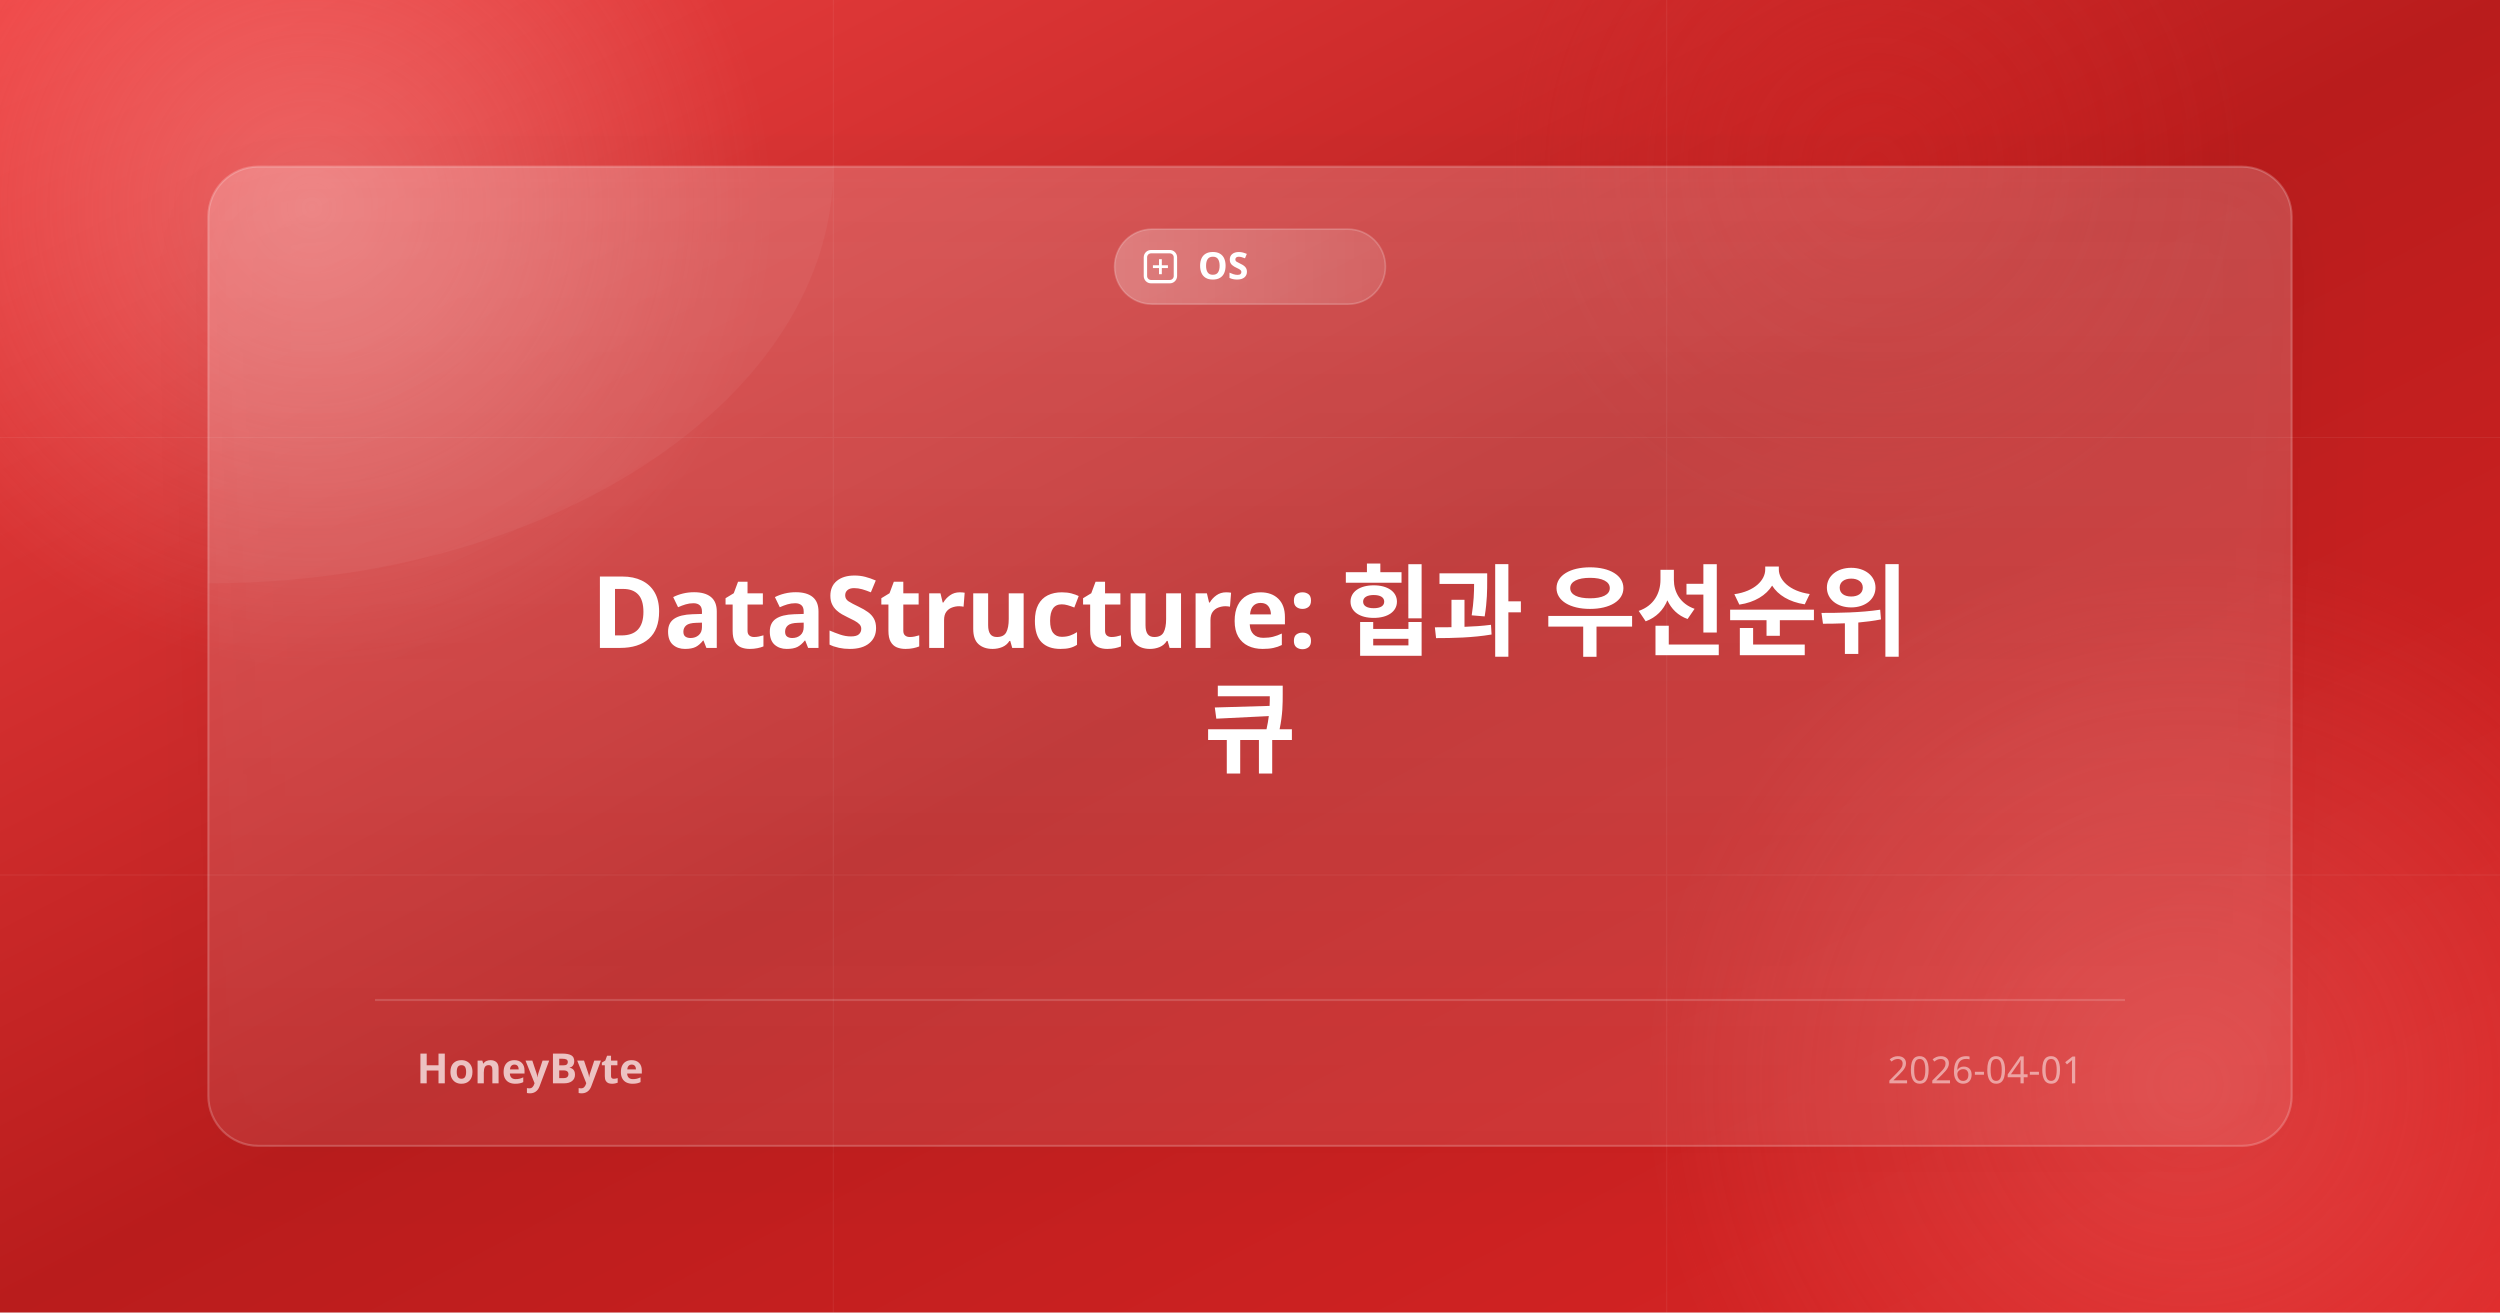
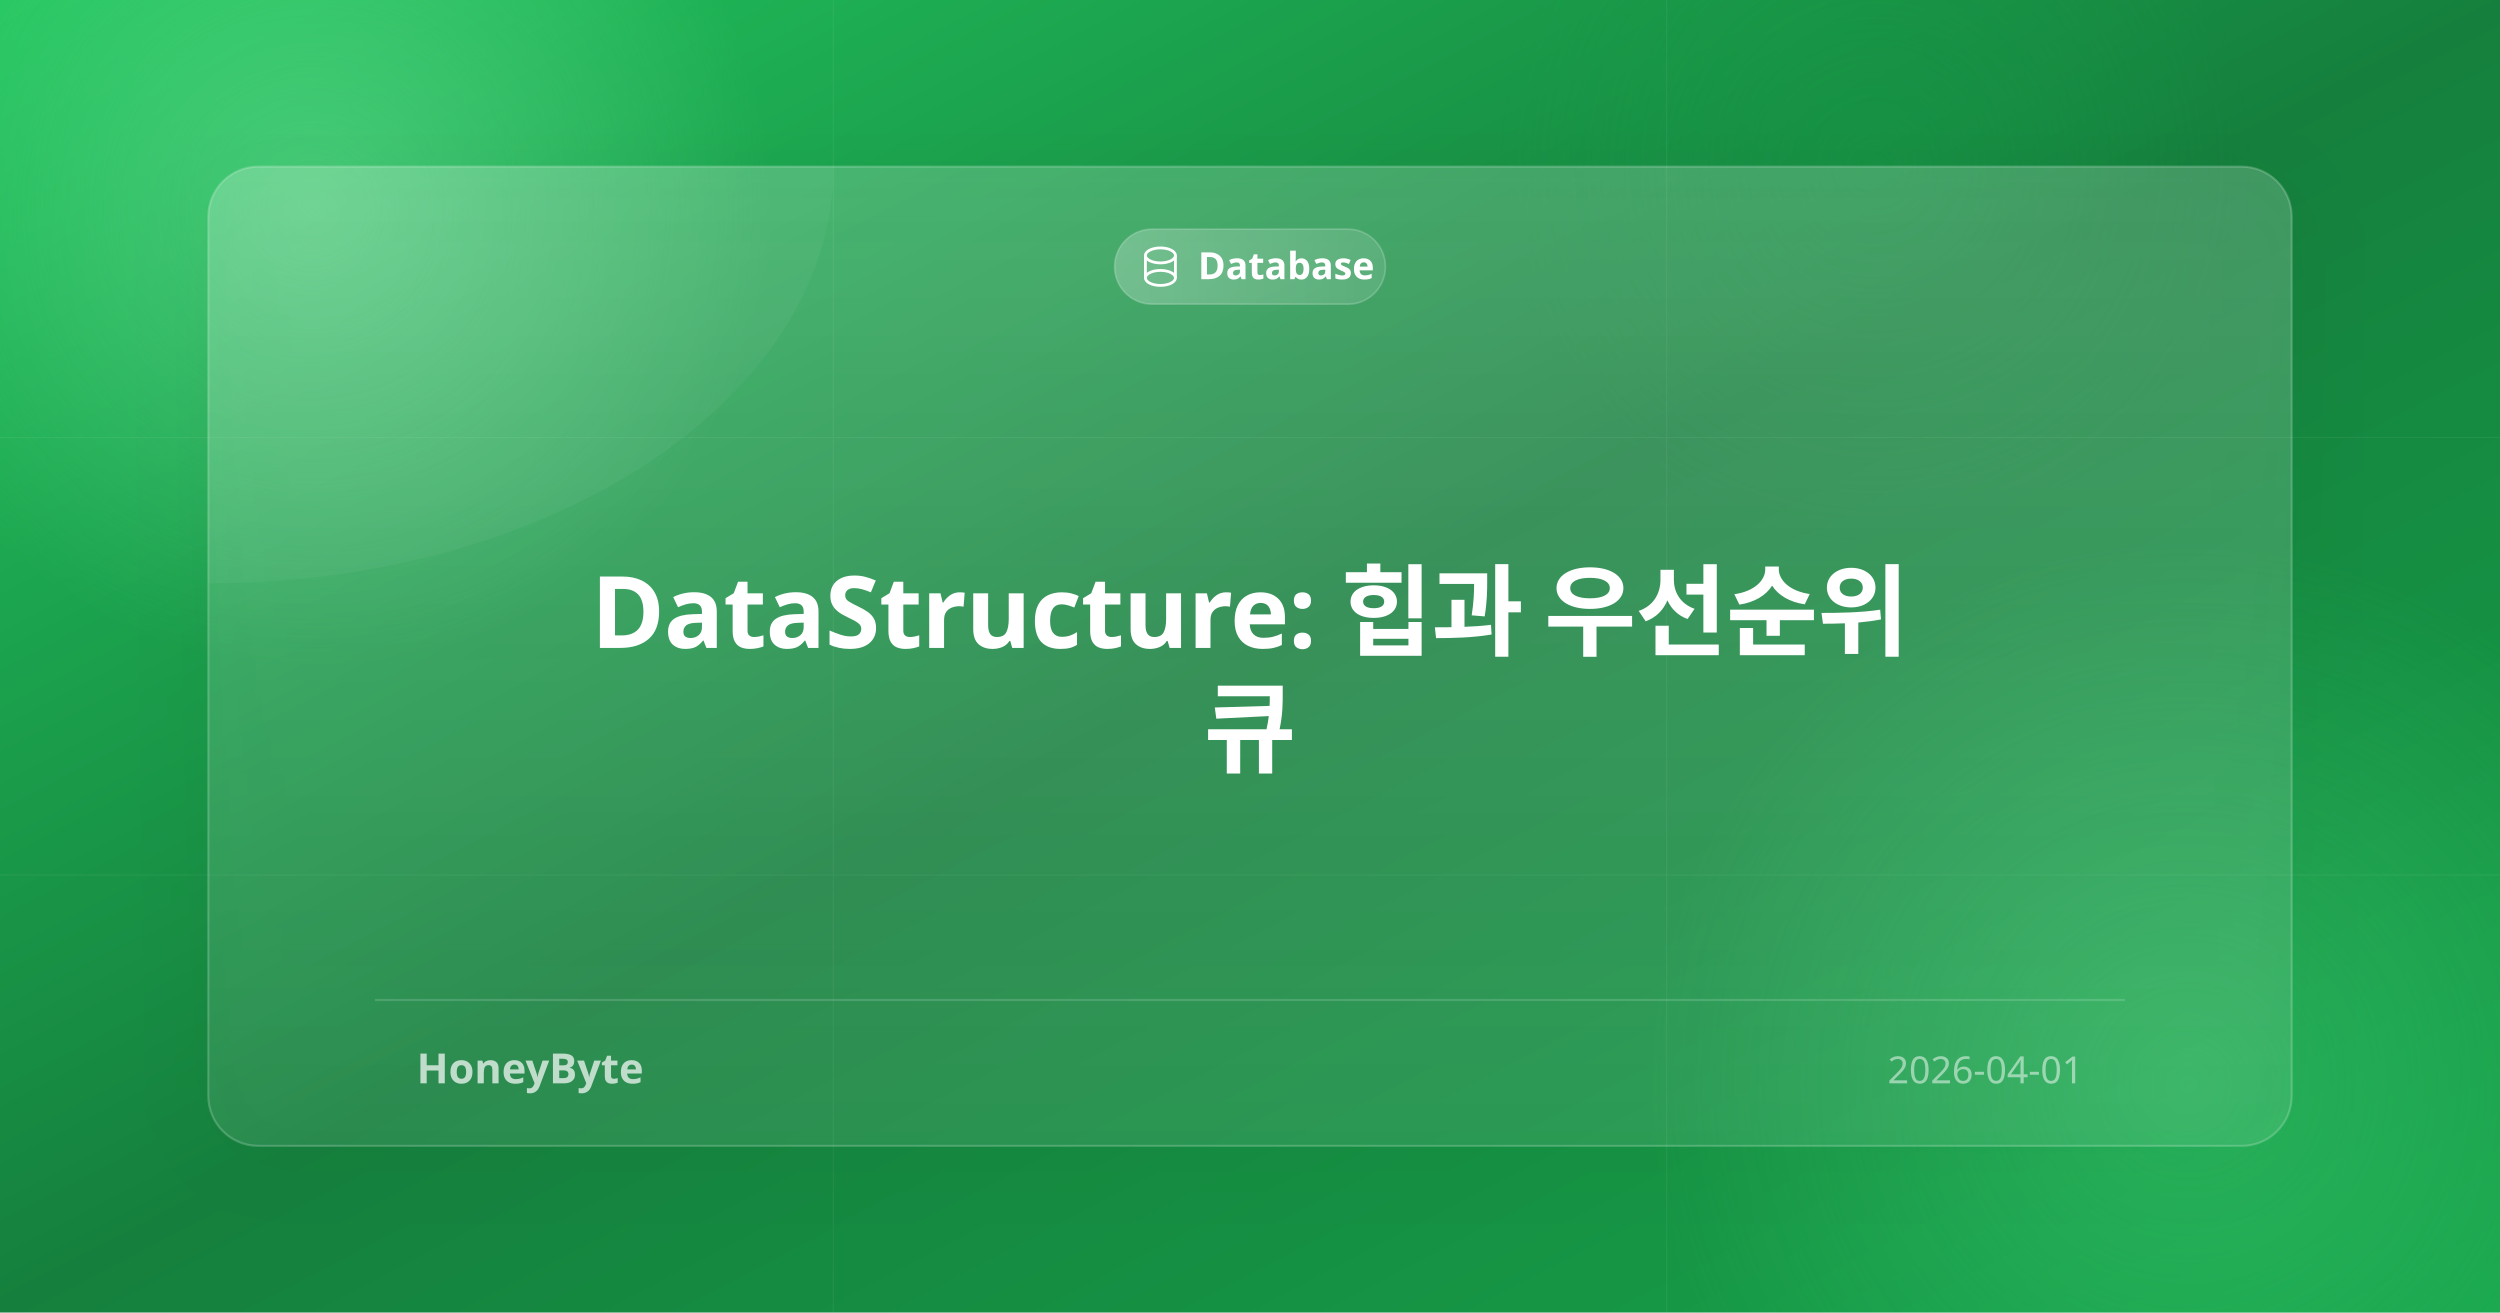
<svg xmlns="http://www.w3.org/2000/svg" width="1200" height="630" viewBox="0 0 1200 630">
  <defs>
    <linearGradient id="bgGrad" x1="0%" y1="0%" x2="100%" y2="100%">
-       <stop offset="0%" stop-color="#EF4444" />
-       <stop offset="50%" stop-color="#B91C1C" />
-       <stop offset="100%" stop-color="#DC2626" />
+       <stop offset="0%" stop-color="#22C55E" />
+       <stop offset="50%" stop-color="#15803D" />
+       <stop offset="100%" stop-color="#16A34A" />
    </linearGradient>
    <radialGradient id="blob1Grad" cx="50%" cy="50%" r="50%">
-       <stop offset="0%" stop-color="#FCA5A5" stop-opacity="0.4" />
-       <stop offset="100%" stop-color="#FCA5A5" stop-opacity="0" />
+       <stop offset="0%" stop-color="#86EFAC" stop-opacity="0.4" />
+       <stop offset="100%" stop-color="#86EFAC" stop-opacity="0" />
    </radialGradient>
    <radialGradient id="blob2Grad" cx="50%" cy="50%" r="50%">
-       <stop offset="0%" stop-color="#F87171" stop-opacity="0.35" />
-       <stop offset="100%" stop-color="#F87171" stop-opacity="0" />
+       <stop offset="0%" stop-color="#4ADE80" stop-opacity="0.35" />
+       <stop offset="100%" stop-color="#4ADE80" stop-opacity="0" />
    </radialGradient>
    <radialGradient id="blob3Grad" cx="50%" cy="50%" r="50%">
-       <stop offset="0%" stop-color="#DC2626" stop-opacity="0.3" />
-       <stop offset="100%" stop-color="#DC2626" stop-opacity="0" />
+       <stop offset="0%" stop-color="#16A34A" stop-opacity="0.3" />
+       <stop offset="100%" stop-color="#16A34A" stop-opacity="0" />
    </radialGradient>
    <filter id="glassBlur" x="-10%" y="-10%" width="120%" height="120%">
      <feGaussianBlur in="SourceGraphic" stdDeviation="2" />
    </filter>
    <filter id="cardShadow" x="-5%" y="-5%" width="110%" height="115%">
      <feDropShadow dx="0" dy="8" stdDeviation="20" flood-color="#000000" flood-opacity="0.25" />
    </filter>
    <linearGradient id="glassGrad" x1="0%" y1="0%" x2="0%" y2="100%">
      <stop offset="0%" stop-color="#ffffff" stop-opacity="0.18" />
      <stop offset="100%" stop-color="#ffffff" stop-opacity="0.08" />
    </linearGradient>
    <linearGradient id="badgeGrad" x1="0%" y1="0%" x2="100%" y2="0%">
      <stop offset="0%" stop-color="#ffffff" stop-opacity="0.25" />
      <stop offset="100%" stop-color="#ffffff" stop-opacity="0.12" />
    </linearGradient>
    <clipPath id="cardClip">
      <rect x="100" y="80" width="1000" height="470" rx="24" />
    </clipPath>
  </defs>
  <rect width="1200" height="630" fill="url(#bgGrad)" />
  <circle cx="150" cy="100" r="220" fill="url(#blob1Grad)" />
  <circle cx="1050" cy="520" r="260" fill="url(#blob2Grad)" />
  <circle cx="900" cy="80" r="180" fill="url(#blob3Grad)" />
  <g opacity="0.06">
    <line x1="0" y1="210" x2="1200" y2="210" stroke="#ffffff" stroke-width="0.5" />
    <line x1="0" y1="420" x2="1200" y2="420" stroke="#ffffff" stroke-width="0.5" />
    <line x1="400" y1="0" x2="400" y2="630" stroke="#ffffff" stroke-width="0.5" />
    <line x1="800" y1="0" x2="800" y2="630" stroke="#ffffff" stroke-width="0.5" />
  </g>
  <g filter="url(#cardShadow)">
    <rect x="100" y="80" width="1000" height="470" rx="24" fill="url(#glassGrad)" />
    <rect x="100" y="80" width="1000" height="470" rx="24" fill="none" stroke="rgba(255,255,255,0.2)" stroke-width="1" />
  </g>
  <g clip-path="url(#cardClip)">
    <ellipse cx="100" cy="80" rx="300" ry="200" fill="#ffffff" opacity="0.04" />
    <rect x="535" y="110" width="130" height="36" rx="18" fill="url(#badgeGrad)" />
    <rect x="535" y="110" width="130" height="36" rx="18" fill="none" stroke="rgba(255,255,255,0.2)" stroke-width="0.8" />
    <g transform="translate(557, 128) scale(0.9)">
-       <rect x="-8" y="-8" width="16" height="16" rx="3" fill="none" stroke="white" stroke-width="1.8" />
-       <line x1="-4" y1="0" x2="4" y2="0" stroke="white" stroke-width="1.5" />
-       <line x1="0" y1="-4" x2="0" y2="4" stroke="white" stroke-width="1.5" />
+       <ellipse cx="0" cy="-6" rx="8" ry="4" fill="none" stroke="white" stroke-width="1.5" />
+       <path d="M-8-6V6" fill="none" stroke="white" stroke-width="1.5" />
+       <path d="M8-6V6" fill="none" stroke="white" stroke-width="1.5" />
+       <ellipse cx="0" cy="6" rx="8" ry="4" fill="none" stroke="white" stroke-width="1.5" />
    </g>
-     <text x="575" y="134" font-family="'Pretendard', 'Apple SD Gothic Neo', sans-serif" font-size="18" font-weight="700" fill="#ffffff">OS</text>
+     <text x="575" y="134" font-family="'Pretendard', 'Apple SD Gothic Neo', sans-serif" font-size="18" font-weight="700" fill="#ffffff">Database</text>
    <text x="600" y="311" font-family="'Pretendard', 'Apple SD Gothic Neo', sans-serif" font-size="48" font-weight="800" fill="#FFFFFF" text-anchor="middle" letter-spacing="-0.5">DataStructure: 힙과 우선순위</text>
    <text x="600" y="367" font-family="'Pretendard', 'Apple SD Gothic Neo', sans-serif" font-size="48" font-weight="800" fill="#FFFFFF" text-anchor="middle" letter-spacing="-0.5">큐</text>
    <line x1="180" y1="480" x2="1020" y2="480" stroke="rgba(255,255,255,0.15)" stroke-width="1" />
    <text x="200" y="520" font-family="'Pretendard', 'Apple SD Gothic Neo', sans-serif" font-size="20" font-weight="600" fill="rgba(255,255,255,0.7)">HoneyByte</text>
    <text x="1000" y="520" font-family="'Pretendard', 'Apple SD Gothic Neo', sans-serif" font-size="18" font-weight="400" fill="rgba(255,255,255,0.5)" text-anchor="end">2026-04-01</text>
  </g>
</svg>
